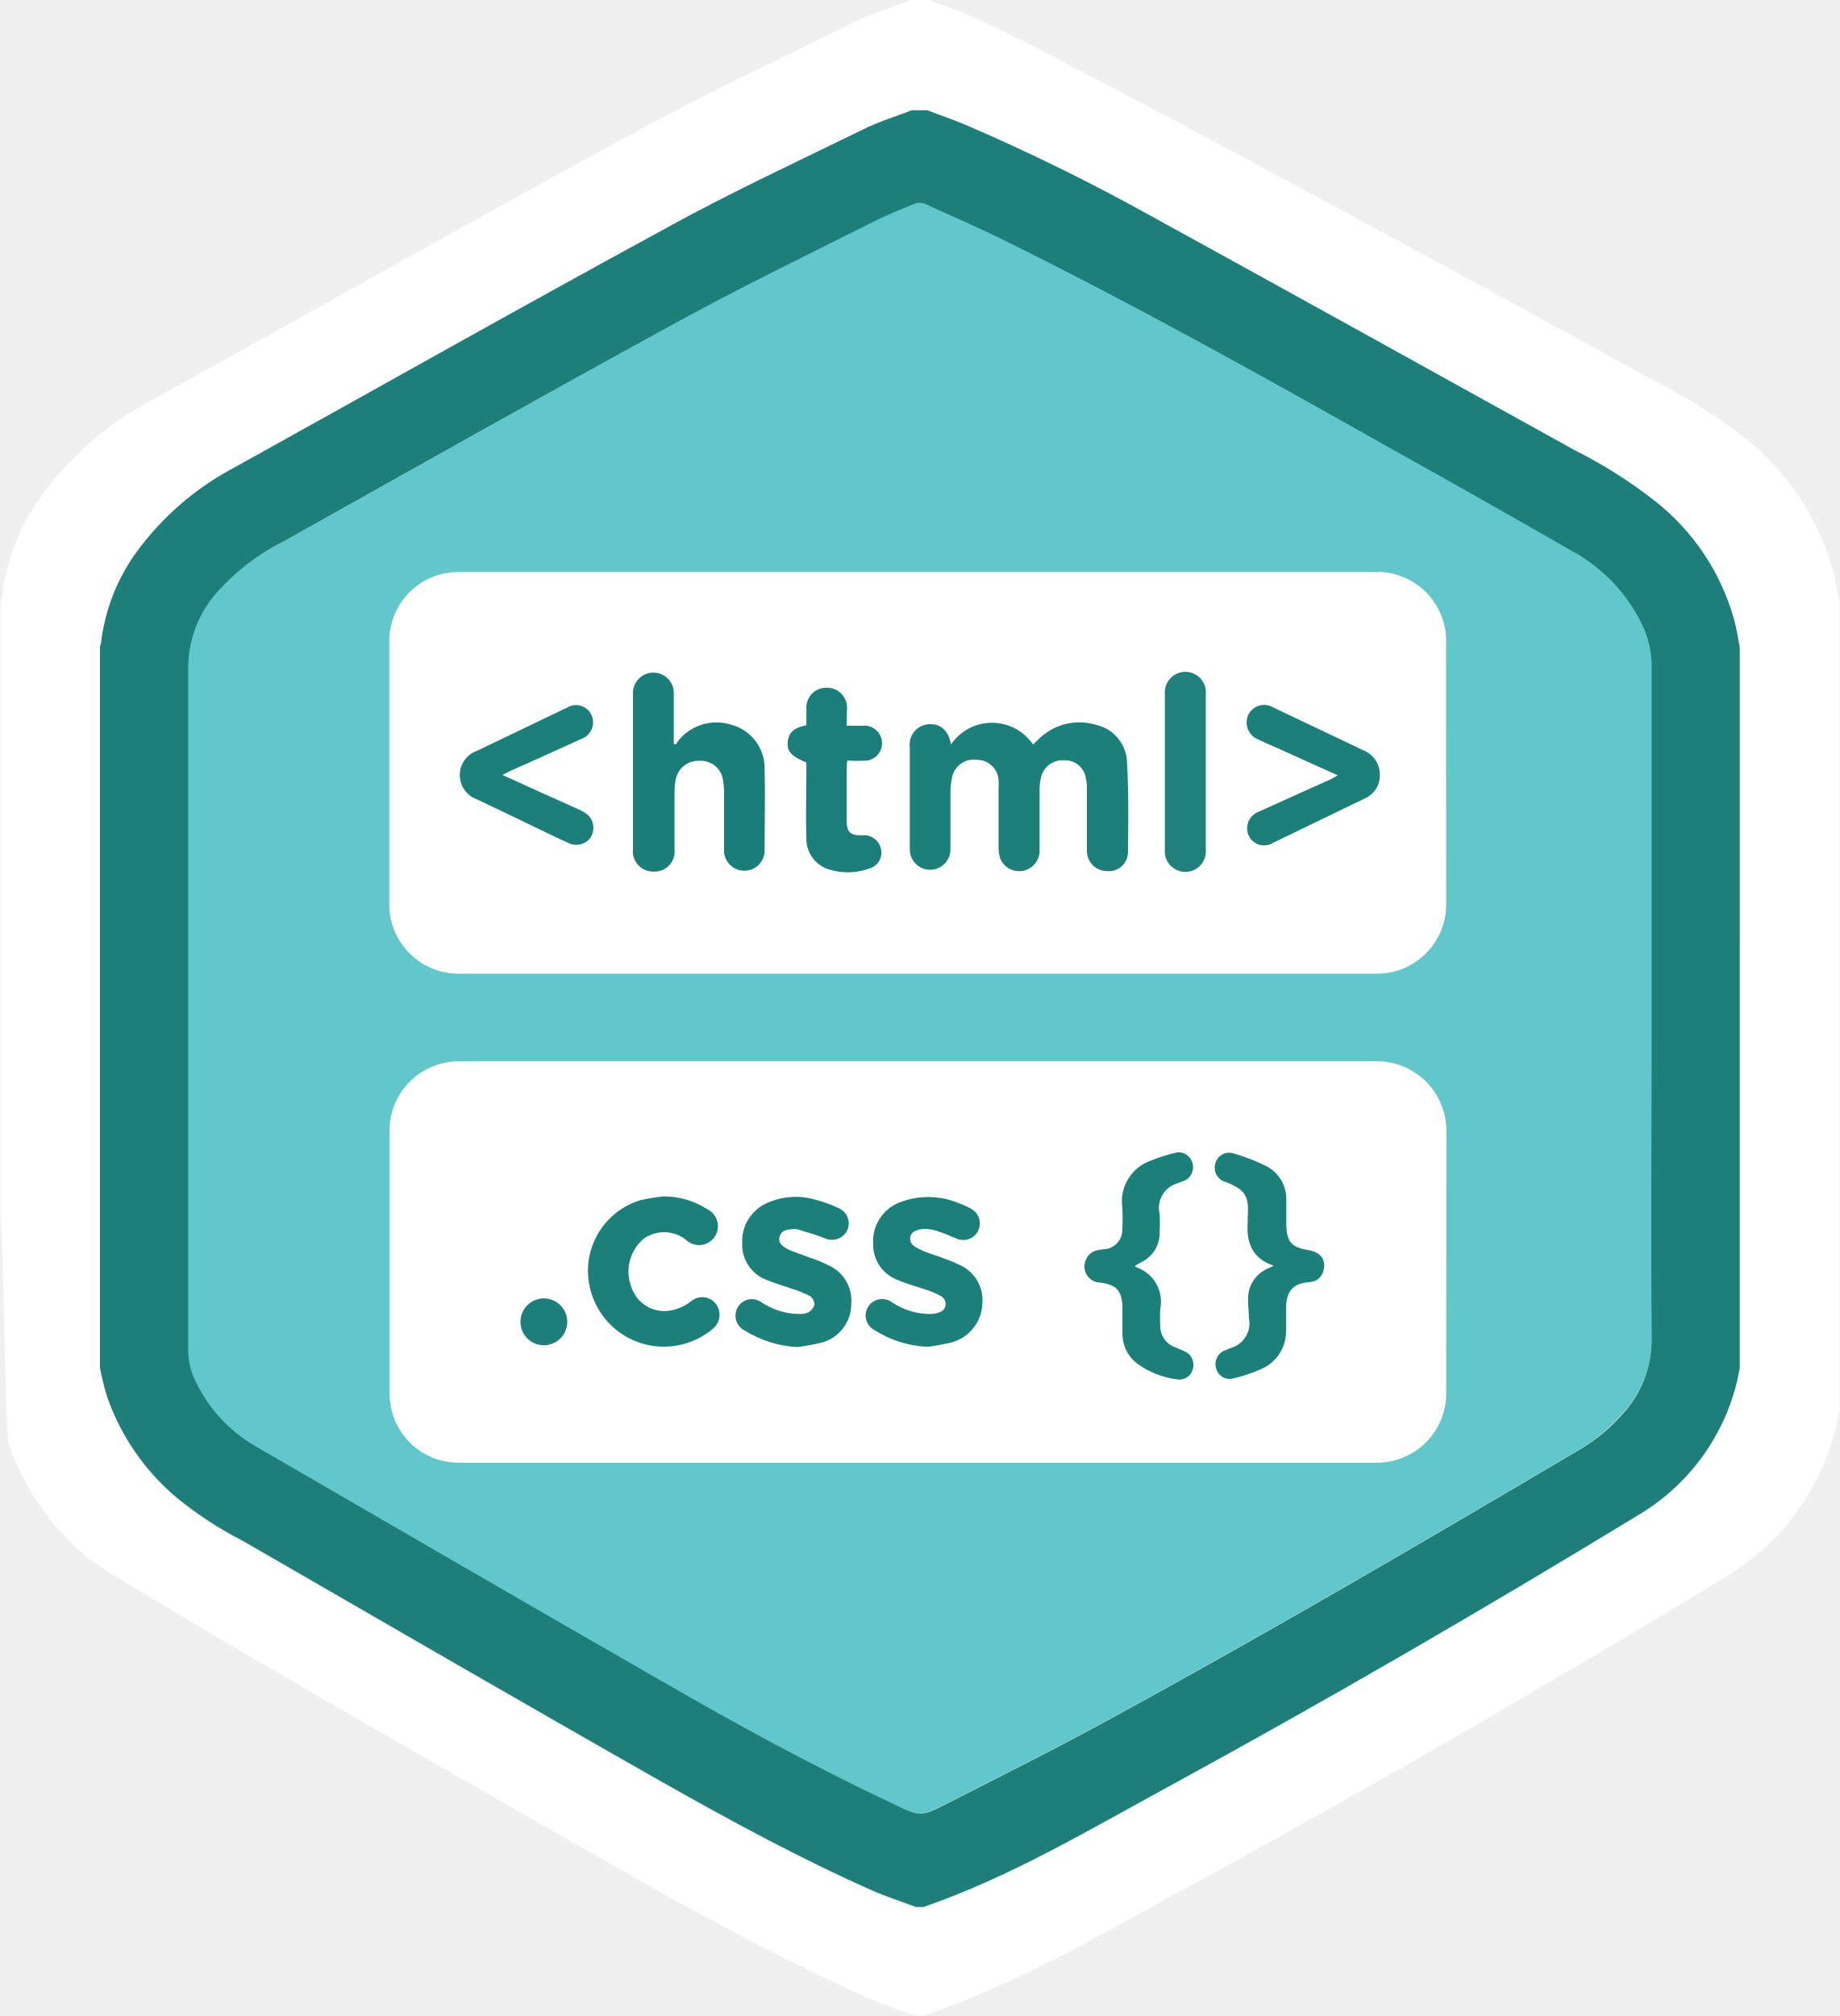
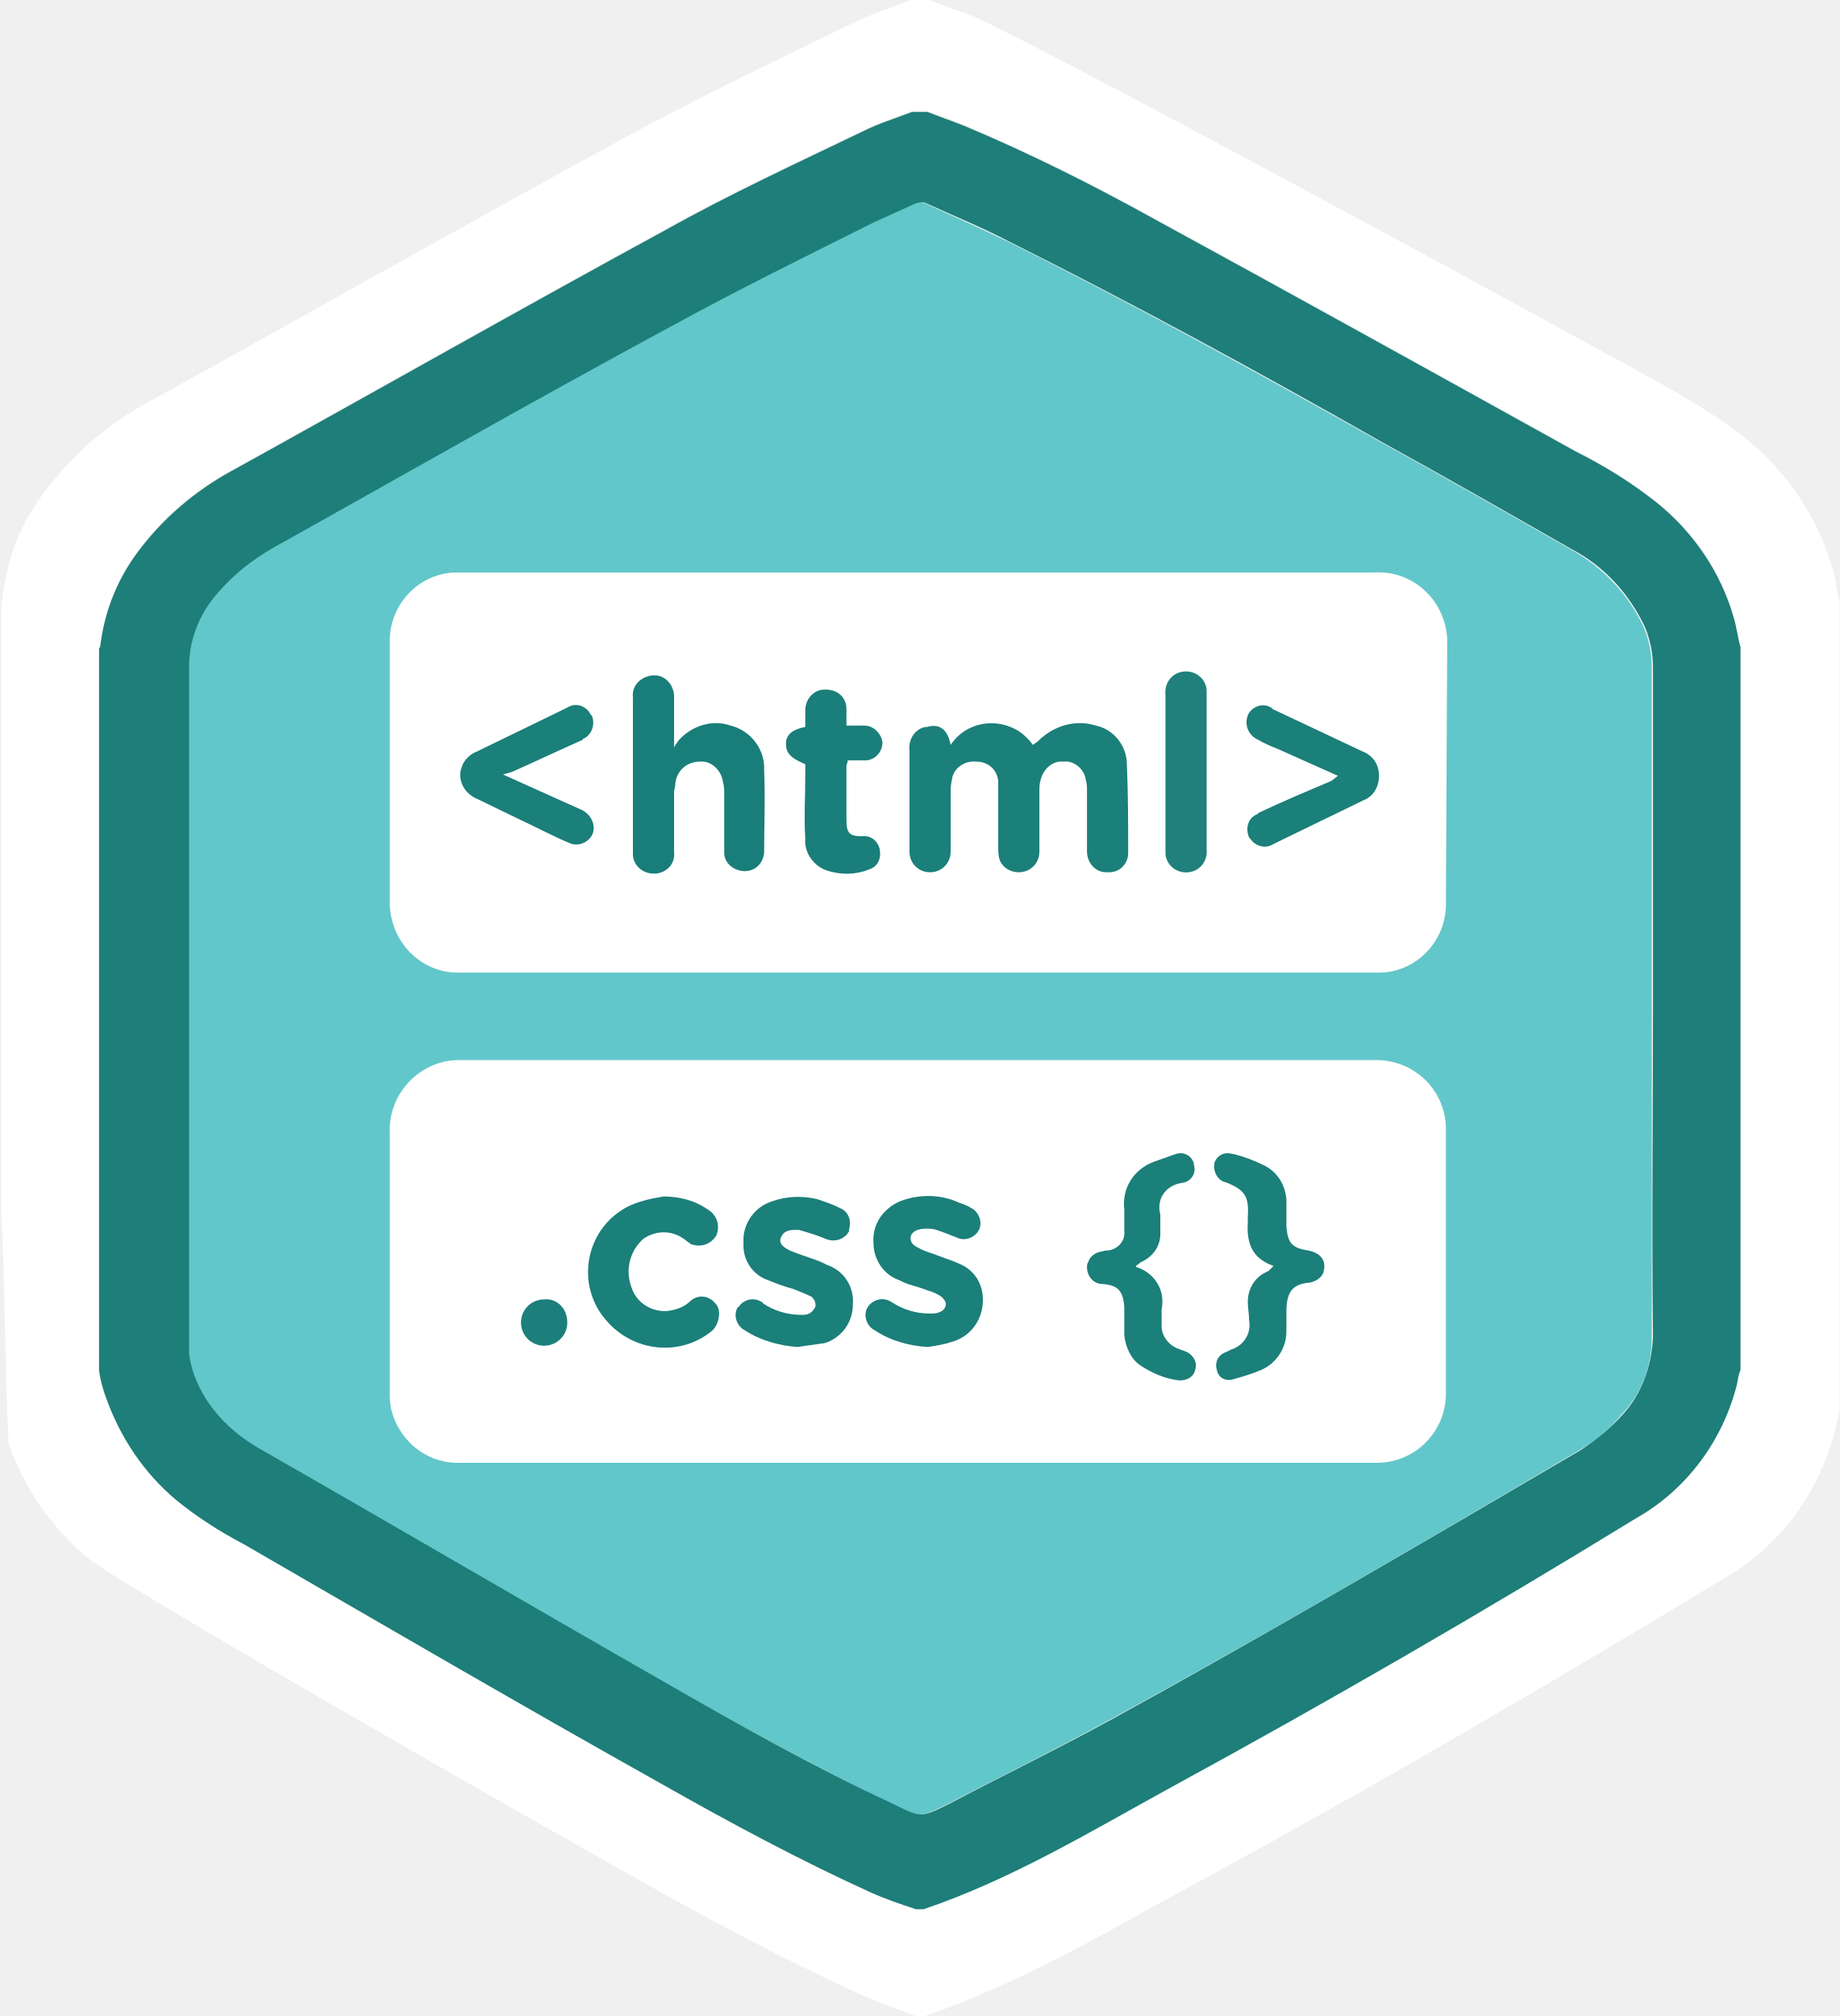
- <svg xmlns="http://www.w3.org/2000/svg" width="143" height="156.71" viewBox="0 0 143 156.71">
-   <defs>
-     <style>
-       .a {
-         fill: #fff;
-       }
- 
-       .b {
-         fill: #62c7ca;
-       }
- 
-       .c {
-         fill: #1e7e79;
-       }
- 
-       .d {
-         fill: #1b7f7a;
-       }
- 
-       .e {
-         fill: #1d7f7b;
-       }
- 
-       .f {
-         fill: #197e79;
-       }
- 
-       .g {
-         fill: #1a7e7a;
-       }
- 
-       .h {
-         fill: #1f807c;
-       }
-     </style>
-   </defs>
+ <svg xmlns="http://www.w3.org/2000/svg" version="1.1" id="Слой_1" x="0px" y="0px" viewBox="0 0 143 156.7" style="enable-background:new 0 0 143 156.7;" xml:space="preserve">
+   <style type="text/css">
+ 	.st0{fill:#FFFFFF;}
+ 	.st1{fill:#62C7CA;}
+ 	.st2{fill:#1E7E79;}
+ 	.st3{fill:#1B7F7A;}
+ 	.st4{fill:#1D7F7B;}
+ 	.st5{fill:#197E79;}
+ 	.st6{fill:#1A7E7A;}
+ 	.st7{fill:#1F807C;}
+ </style>
  <g>
-     <path class="a" d="M142.49,44.29A20.07,20.07,0,0,0,135.59,34a41.21,41.21,0,0,0-6.91-4.35C116.37,22.83,81,3.59,75.47,1.24,74.39.79,73.29.41,72.2,0H70.82c-1.43.55-2.92,1-4.29,1.68-5.77,2.83-11.59,5.55-17.24,8.63-12.55,6.84-25,13.88-37.52,20.82a24.9,24.9,0,0,0-8.63,7.53,16.73,16.73,0,0,0-3,7.88.59.59,0,0,1-.1.26v48c.22.86.37,16.67.65,17.52A20,20,0,0,0,6.71,121c1.72,1.58,30.14,17.86,42.36,24.8,6,3.39,12,6.62,18.22,9.42,1.26.56,2.57,1,3.87,1.46h.68c7.57-2.6,14.42-6.68,21.4-10.48q20.63-11.29,40.74-23.52A18.64,18.64,0,0,0,142.71,111c.11-.45.19-.89.29-1.32V46.8C142.82,46,142.71,45.12,142.49,44.29Zm-7.24,62.08c-.1.39-.15.79-.25,1.18A16.67,16.67,0,0,1,127.21,118c-12,7.23-24.06,14.25-36.34,21-6.2,3.41-12.32,7-19.07,9.37h-.6c-1.16-.44-2.34-.81-3.46-1.31-5.57-2.48-10.94-5.38-16.24-8.39-10.9-6.19-21.75-12.48-32.61-18.75a29,29,0,0,1-5.16-3.37,18,18,0,0,1-5.39-7.81,20.32,20.32,0,0,1-.57-2.3V50.31c0-.08.06-.16.08-.24a15,15,0,0,1,2.7-7,22.31,22.31,0,0,1,7.69-6.7C29.4,30.14,40.5,23.87,51.7,17.78c5-2.76,10.22-5.18,15.38-7.71,1.21-.61,2.53-1,3.8-1.5h1.24c1,.38,2,.69,2.92,1.11A157.45,157.45,0,0,1,89.5,16.79c11,6,22,12.15,33,18.24a36.76,36.76,0,0,1,6.16,3.9,17.78,17.78,0,0,1,6.14,9.13c.2.73.32,1.5.47,2.25Z" />
-     <rect class="a" x="27.79" y="41.21" width="86.93" height="74.28" />
-     <path class="b" d="M128.43,78.32V51.92a7.62,7.62,0,0,0-.59-3.09,12.89,12.89,0,0,0-5.69-6.09q-7.32-4.2-14.71-8.32c-9.57-5.38-19.18-10.73-29-15.61-2.13-1-4.31-2-6.49-3a1.11,1.11,0,0,0-.84,0c-1.12.45-2.26.91-3.32,1.46-5.21,2.64-10.49,5.2-15.61,8C42.05,30.83,32,36.51,22,42.11a17.26,17.26,0,0,0-5,3.8,8.83,8.83,0,0,0-2.43,5.87q0,26.6,0,53.21a5.56,5.56,0,0,0,.37,1.93,11.55,11.55,0,0,0,4.95,5.56c10.45,6,20.89,12.14,31.36,18.13,5.9,3.39,11.88,6.65,18,9.56,2.2,1.05,2.22,1.09,4.4,0,4.25-2.16,8.53-4.31,12.71-6.6,12.29-6.7,24.38-13.78,36.44-20.91a13.39,13.39,0,0,0,3.21-2.65,8.51,8.51,0,0,0,2.4-6C128.37,95.41,128.43,86.85,128.43,78.32Zm-16,29.82a5.39,5.39,0,0,1-5.55,5.56H35.81a5.36,5.36,0,0,1-5.39-4.18,6.34,6.34,0,0,1-.14-1.38q0-10,0-20.09a5.4,5.4,0,0,1,5.55-5.55h71a5.4,5.4,0,0,1,5.61,5.61Zm0-38a5.39,5.39,0,0,1-5.51,5.55H35.75a5.4,5.4,0,0,1-5.49-5.51V50a5.39,5.39,0,0,1,5.51-5.54h71a5.38,5.38,0,0,1,5.65,5.66Z" />
-     <path class="c" d="M134.78,48.06a17.78,17.78,0,0,0-6.14-9.13,36.76,36.76,0,0,0-6.16-3.9c-11-6.09-22-12.2-33-18.24A157.45,157.45,0,0,0,75,9.68c-1-.42-1.94-.73-2.92-1.11H70.88c-1.27.5-2.59.89-3.8,1.5C61.92,12.6,56.72,15,51.7,17.78,40.5,23.87,29.4,30.14,18.24,36.33A22.31,22.31,0,0,0,10.55,43a15,15,0,0,0-2.7,7c0,.08-.06.16-.08.24v56.06a20.32,20.32,0,0,0,.57,2.3,18,18,0,0,0,5.39,7.81,29,29,0,0,0,5.16,3.37c10.86,6.27,21.71,12.56,32.61,18.75,5.3,3,10.67,5.91,16.24,8.39,1.12.5,2.3.87,3.46,1.31h.6c6.75-2.33,12.87-6,19.07-9.37,12.28-6.7,24.38-13.72,36.34-21A16.67,16.67,0,0,0,135,107.55c.1-.39.15-.79.25-1.18V50.31C135.1,49.56,135,48.79,134.78,48.06ZM126.07,110a13.39,13.39,0,0,1-3.21,2.65c-12.06,7.13-24.15,14.21-36.44,20.91-4.18,2.29-8.46,4.44-12.71,6.6-2.18,1.11-2.2,1.07-4.4,0-6.16-2.91-12.14-6.17-18-9.56-10.47-6-20.91-12.08-31.36-18.13A11.55,11.55,0,0,1,15,106.92a5.56,5.56,0,0,1-.37-1.93q0-26.61,0-53.21A8.83,8.83,0,0,1,17,45.91a17.26,17.26,0,0,1,5-3.8C32,36.51,42.05,30.83,52.15,25.31c5.12-2.82,10.4-5.38,15.61-8,1.06-.55,2.2-1,3.32-1.46a1.11,1.11,0,0,1,.84,0c2.18,1,4.36,1.93,6.49,3,9.85,4.88,19.46,10.23,29,15.61q7.38,4.11,14.71,8.32a12.89,12.89,0,0,1,5.69,6.09,7.62,7.62,0,0,1,.59,3.09v26.4c0,8.53-.06,17.09,0,25.62A8.51,8.51,0,0,1,126.07,110Z" />
-     <path class="d" d="M62,104.71a8.47,8.47,0,0,1-4.08-1.27,1.3,1.3,0,0,1-.54-1.87,1.27,1.27,0,0,1,1.83-.33,5.38,5.38,0,0,0,3,.9,1.34,1.34,0,0,0,.64-.13,1.1,1.1,0,0,0,.47-.59.87.87,0,0,0-.34-.67,8.06,8.06,0,0,0-1.36-.55c-.65-.24-1.33-.42-2-.7a2.92,2.92,0,0,1-1.92-2.87,3.24,3.24,0,0,1,1.92-3.11,5.42,5.42,0,0,1,3.78-.26,9.81,9.81,0,0,1,1.81.66,1.29,1.29,0,0,1,.63,1.77,1.33,1.33,0,0,1-1.75.55c-.69-.27-1.41-.47-2.12-.69a.75.75,0,0,0-.3,0c-.45,0-.93.07-1.07.6s.32.78.72,1c.7.29,1.43.52,2.15.79.3.11.59.25.88.39a3,3,0,0,1,1.83,3,3.12,3.12,0,0,1-2.18,3A15.88,15.88,0,0,1,62,104.71Z" />
-     <path class="d" d="M72.14,104.69A8.26,8.26,0,0,1,68,103.4a1.28,1.28,0,1,1,1.34-2.17,5.33,5.33,0,0,0,3,.91,2,2,0,0,0,.69-.13.68.68,0,0,0,.13-1.25,5.35,5.35,0,0,0-1.07-.47c-.74-.26-1.5-.45-2.21-.76a2.93,2.93,0,0,1-2-2.87,3.23,3.23,0,0,1,2-3.17,6.15,6.15,0,0,1,4.71.06,5.8,5.8,0,0,1,.88.4,1.29,1.29,0,0,1-1.17,2.3c-.51-.22-1-.42-1.57-.6a3,3,0,0,0-.8-.12c-.63,0-1.09.22-1.16.62-.09.61.39.78.81,1s1.08.4,1.62.6.86.32,1.27.52a3,3,0,0,1,1.9,3.08,3.23,3.23,0,0,1-2.4,3A17,17,0,0,1,72.14,104.69Z" />
-     <path class="d" d="M51.56,93A6.28,6.28,0,0,1,55,94a1.47,1.47,0,1,1-1.68,2.37A2.73,2.73,0,0,0,50,96.32a3.37,3.37,0,0,0-.88,3.83,2.69,2.69,0,0,0,2.81,1.75,3.65,3.65,0,0,0,1.81-.76,1.34,1.34,0,0,1,2.19.93,1.39,1.39,0,0,1-.55,1.25,5.9,5.9,0,0,1-9.58-3.52,5.74,5.74,0,0,1,4-6.51A16.53,16.53,0,0,1,51.56,93Z" />
-     <path class="d" d="M88.25,98.39c0,.06,0,.1.07.11a2.83,2.83,0,0,1,1.88,3.25,11.75,11.75,0,0,0,0,1.33,1.74,1.74,0,0,0,1.16,1.65c.26.12.53.21.79.34a1.14,1.14,0,0,1,.57,1.39,1.07,1.07,0,0,1-1.18.77A6.75,6.75,0,0,1,88.41,106a2.91,2.91,0,0,1-1.15-2.25c0-.73,0-1.47,0-2.2-.06-1.25-.48-1.68-1.72-1.85A1.25,1.25,0,0,1,84.39,98a1.21,1.21,0,0,1,.91-.81,2.89,2.89,0,0,1,.5-.08,1.5,1.5,0,0,0,1.45-1.51,16.83,16.83,0,0,0,0-1.74,3.36,3.36,0,0,1,2.27-3.66,11.76,11.76,0,0,1,1.74-.56,1.1,1.1,0,0,1,1.43.73,1.14,1.14,0,0,1-.76,1.46l-.33.13a2,2,0,0,0-1.45,2.4,13,13,0,0,1,0,1.53,2.49,2.49,0,0,1-1.46,2.24Z" />
-     <path class="d" d="M99,98.38c-1.66-.56-2.12-1.8-2-3.4,0-.13,0-.27,0-.41.12-1.58-.2-2.1-1.68-2.68a1.15,1.15,0,0,1-.82-1.51,1.11,1.11,0,0,1,1.49-.69,14,14,0,0,1,2.36.91A2.87,2.87,0,0,1,100,93.19c0,.7,0,1.4,0,2.1.05,1.27.43,1.67,1.69,1.88,1,.15,1.44.8,1.19,1.63a1.14,1.14,0,0,1-1.08.86c-1.41.11-1.84.8-1.82,2.25,0,.51,0,1,0,1.54a3.19,3.19,0,0,1-2,3,12.57,12.57,0,0,1-2.07.69,1.08,1.08,0,0,1-1.36-.75,1.14,1.14,0,0,1,.73-1.44l.42-.17a2,2,0,0,0,1.39-2.34c0-.47-.07-.95-.06-1.43a2.53,2.53,0,0,1,1.57-2.42l.33-.15Z" />
-     <path class="e" d="M44.1,102.75a1.82,1.82,0,0,1-3.64,0,1.82,1.82,0,0,1,3.64,0Z" />
-     <path class="d" d="M73.93,57.87a3.86,3.86,0,0,1,6.38,0c.13-.12.26-.23.37-.35a4.49,4.49,0,0,1,4.51-1.18,3.08,3.08,0,0,1,2.43,3c.13,2.28.1,4.57.07,6.86A1.49,1.49,0,0,1,86,67.71a1.56,1.56,0,0,1-1.5-1.62c0-1.55,0-3.11,0-4.66a4,4,0,0,0-.08-.92A1.64,1.64,0,0,0,82.7,59.1a1.71,1.71,0,0,0-1.79,1.43,4,4,0,0,0-.09.91c0,1.56,0,3.11,0,4.66a1.59,1.59,0,0,1-3.07.61,3.09,3.09,0,0,1-.12-1c0-1.45,0-2.9,0-4.35a4.9,4.9,0,0,0,0-.77,1.69,1.69,0,0,0-1.7-1.53A1.72,1.72,0,0,0,74,60.51a4.8,4.8,0,0,0-.11,1.07c0,1.48,0,3,0,4.45a1.58,1.58,0,1,1-3.16,0V58.09a1.58,1.58,0,0,1,1.43-1.79C73.1,56.22,73.74,56.77,73.93,57.87Z" />
-     <path class="f" d="M52.55,57.87a3,3,0,0,1,.28-.41,3.8,3.8,0,0,1,4-1.13,3.49,3.49,0,0,1,2.61,3.5c.06,2.14,0,4.27,0,6.4a1.58,1.58,0,0,1-3.15,0c0-1.54,0-3.08,0-4.61a5.1,5.1,0,0,0-.07-.87,1.74,1.74,0,0,0-1.84-1.61,1.8,1.8,0,0,0-1.88,1.65,4.17,4.17,0,0,0-.06.71c0,1.52,0,3,0,4.56a1.55,1.55,0,0,1-1.62,1.69A1.57,1.57,0,0,1,49.21,66q0-6,0-12a1.59,1.59,0,1,1,3.17,0c0,1.11,0,2.22,0,3.33v.48Z" />
-     <path class="g" d="M65.82,56.41h1.37a1.37,1.37,0,0,1,1.38,1.3,1.35,1.35,0,0,1-1.2,1.41,12.47,12.47,0,0,1-1.5,0c0,.17-.05.28-.05.39,0,1.42,0,2.83,0,4.25,0,.95.3,1.21,1.24,1.17A1.35,1.35,0,0,1,68.49,66a1.28,1.28,0,0,1-.9,1.51,4.93,4.93,0,0,1-3.06.1,2.49,2.49,0,0,1-1.84-2.53c-.06-1.67,0-3.35,0-5v-.81c-1.17-.48-1.53-.87-1.45-1.61s.49-1.08,1.45-1.29c0-.43,0-.87,0-1.32a1.53,1.53,0,0,1,1.56-1.59,1.55,1.55,0,0,1,1.6,1.62C65.83,55.48,65.82,55.91,65.82,56.41Z" />
-     <path class="d" d="M39.06,60.24c2,.92,4,1.81,6,2.71a2.49,2.49,0,0,1,.72.47,1.4,1.4,0,0,1,.12,1.7,1.37,1.37,0,0,1-1.7.41C43,65,41.7,64.34,40.44,63.74l-3.35-1.6a2,2,0,0,1,0-3.78l7-3.36a1.33,1.33,0,0,1,1.88.55,1.37,1.37,0,0,1-.78,1.89c-1.82.84-3.65,1.65-5.48,2.47Z" />
-     <path class="d" d="M104,60.27l-4.7-2.12c-.5-.22-1-.43-1.49-.67a1.43,1.43,0,0,1-.77-1.91A1.38,1.38,0,0,1,99,55l7,3.33a2,2,0,0,1,1.27,1.86,1.94,1.94,0,0,1-1.22,1.9L99,65.5A1.32,1.32,0,0,1,97.1,65a1.37,1.37,0,0,1,.75-1.9c1.88-.86,3.78-1.7,5.66-2.55Z" />
-     <path class="h" d="M90.56,60V54a1.6,1.6,0,1,1,3.18,0V66a1.6,1.6,0,1,1-3.18,0Z" />
+     <path class="st0" d="M142.5,44.3c-1.2-4.1-3.6-7.7-6.9-10.3c-2.2-1.7-4.5-3.1-6.9-4.4C116.4,22.8,81,3.6,75.5,1.2   c-1.1-0.4-2.2-0.8-3.3-1.2h-1.4c-1.4,0.6-2.9,1-4.3,1.7c-5.8,2.8-11.6,5.6-17.2,8.6c-12.5,6.8-25,13.9-37.5,20.8   c-3.4,1.8-6.4,4.4-8.6,7.5c-1.7,2.3-2.7,5-3,7.9c0,0.1,0,0.2-0.1,0.3v48c0.2,0.9,0.4,16.7,0.6,17.5c1.2,3.4,3.3,6.4,6,8.7   c1.7,1.6,30.1,17.9,42.4,24.8c6,3.4,12,6.6,18.2,9.4c1.3,0.6,2.6,1,3.9,1.5h0.7c7.6-2.6,14.4-6.7,21.4-10.5   c13.8-7.5,27.3-15.4,40.7-23.5c4.4-2.5,7.5-6.8,8.7-11.7c0.1-0.4,0.2-0.9,0.3-1.3V46.8C142.8,46,142.7,45.1,142.5,44.3z    M135.3,106.4c-0.1,0.4-0.1,0.8-0.3,1.2c-1.1,4.4-3.9,8.2-7.8,10.4c-12,7.2-24.1,14.3-36.3,21c-6.2,3.4-12.3,7-19.1,9.4h-0.6   c-1.2-0.4-2.3-0.8-3.5-1.3c-5.6-2.5-10.9-5.4-16.2-8.4c-10.9-6.2-21.8-12.5-32.6-18.8c-1.8-0.9-3.6-2.1-5.2-3.4   c-2.5-2.1-4.3-4.8-5.4-7.8c-0.2-0.8-0.4-1.5-0.6-2.3V50.3c0-0.1,0.1-0.2,0.1-0.2c0.3-2.5,1.2-4.9,2.7-7c2-2.8,4.6-5.1,7.7-6.7   c11.2-6.2,22.3-12.5,33.5-18.6c5-2.8,10.2-5.2,15.4-7.7c1.2-0.6,2.5-1,3.8-1.5h1.2c1,0.4,2,0.7,2.9,1.1c4.9,2.1,9.8,4.5,14.5,7.1   c11,6,22,12.1,33,18.2c2.2,1.1,4.2,2.4,6.2,3.9c3,2.3,5.1,5.5,6.1,9.1c0.2,0.7,0.3,1.5,0.5,2.3L135.3,106.4z" />
+     <rect x="27.8" y="41.2" class="st0" width="86.9" height="74.3" />
+     <path class="st1" d="M128.4,78.3V51.9c0-1.1-0.2-2.1-0.6-3.1c-1.2-2.6-3.2-4.7-5.7-6.1c-4.9-2.8-9.8-5.6-14.7-8.3   c-9.6-5.4-19.2-10.7-29-15.6c-2.1-1-4.3-2-6.5-3c-0.3-0.1-0.6-0.1-0.8,0c-1.1,0.5-2.3,0.9-3.3,1.5c-5.2,2.6-10.5,5.2-15.6,8   C42,30.8,32,36.5,22,42.1c-1.9,1-3.6,2.2-5,3.8c-1.5,1.6-2.4,3.7-2.4,5.9c0,17.7,0,35.5,0,53.2c0,0.7,0.1,1.3,0.4,1.9   c1,2.3,2.7,4.3,4.9,5.6c10.5,6,20.9,12.1,31.4,18.1c5.9,3.4,11.9,6.6,18,9.6c2.2,1.1,2.2,1.1,4.4,0c4.3-2.2,8.5-4.3,12.7-6.6   c12.3-6.7,24.4-13.8,36.4-20.9c1.2-0.7,2.3-1.6,3.2-2.7c1.6-1.6,2.4-3.8,2.4-6C128.4,95.4,128.4,86.8,128.4,78.3z M112.4,108.1   c0.1,3-2.2,5.5-5.2,5.6c-0.1,0-0.2,0-0.3,0H35.8c-2.6,0.1-4.8-1.7-5.4-4.2c-0.1-0.5-0.1-0.9-0.1-1.4c0-6.7,0-13.4,0-20.1   c-0.1-3,2.3-5.5,5.2-5.6c0.1,0,0.2,0,0.3,0h71c3-0.1,5.5,2.2,5.6,5.2c0,0.1,0,0.3,0,0.4L112.4,108.1z M112.4,70.1   c0.1,3-2.3,5.5-5.2,5.5c-0.1,0-0.2,0-0.3,0H35.8c-3,0.1-5.4-2.3-5.5-5.3c0-0.1,0-0.1,0-0.2V50c-0.1-3,2.3-5.5,5.2-5.5   c0.1,0,0.2,0,0.3,0h71c3-0.2,5.5,2.1,5.7,5.1c0,0.2,0,0.4,0,0.6L112.4,70.1z" />
+     <path class="st2" d="M134.8,48.1c-1-3.6-3.2-6.8-6.1-9.1c-1.9-1.5-4-2.8-6.2-3.9c-11-6.1-22-12.2-33-18.2c-4.7-2.6-9.5-5-14.5-7.1   c-1-0.4-1.9-0.7-2.9-1.1h-1.2c-1.3,0.5-2.6,0.9-3.8,1.5c-5.2,2.5-10.4,4.9-15.4,7.7c-11.2,6.1-22.3,12.4-33.5,18.6   c-3,1.6-5.7,3.9-7.7,6.7c-1.5,2.1-2.4,4.5-2.7,7c0,0.1-0.1,0.2-0.1,0.2v56.1c0.1,0.8,0.3,1.5,0.6,2.3c1.1,3,2.9,5.7,5.4,7.8   c1.6,1.3,3.3,2.4,5.2,3.4c10.9,6.3,21.7,12.6,32.6,18.7c5.3,3,10.7,5.9,16.2,8.4c1.1,0.5,2.3,0.9,3.5,1.3h0.6   c6.8-2.3,12.9-6,19.1-9.4c12.3-6.7,24.4-13.7,36.3-21c3.9-2.2,6.7-6,7.8-10.3c0.1-0.4,0.1-0.8,0.3-1.2V50.3   C135.1,49.6,135,48.8,134.8,48.1z M126.1,110c-0.9,1-2,1.9-3.2,2.7c-12.1,7.1-24.2,14.2-36.4,20.9c-4.2,2.3-8.5,4.4-12.7,6.6   c-2.2,1.1-2.2,1.1-4.4,0c-6.2-2.9-12.1-6.2-18-9.6c-10.5-6-20.9-12.1-31.4-18.1c-2.2-1.3-4-3.2-4.9-5.6c-0.2-0.6-0.4-1.3-0.4-1.9   c0-17.7,0-35.5,0-53.2c0-2.2,0.9-4.3,2.4-5.9c1.4-1.6,3.1-2.8,5-3.8c10-5.6,20-11.3,30.2-16.8c5.1-2.8,10.4-5.4,15.6-8   c1.1-0.5,2.2-1,3.3-1.5c0.3-0.1,0.6-0.1,0.8,0c2.2,1,4.4,1.9,6.5,3c9.8,4.9,19.5,10.2,29,15.6c4.9,2.7,9.8,5.5,14.7,8.3   c2.5,1.3,4.5,3.5,5.7,6.1c0.4,1,0.6,2,0.6,3.1v26.4c0,8.5-0.1,17.1,0,25.6C128.4,106.2,127.6,108.4,126.1,110z" />
+     <path class="st3" d="M62,104.7c-1.4-0.1-2.9-0.5-4.1-1.3c-0.6-0.3-0.9-1.1-0.6-1.7c0,0,0-0.1,0.1-0.1c0.4-0.6,1.2-0.8,1.8-0.4   c0,0,0.1,0,0.1,0.1c0.9,0.6,1.9,0.9,3,0.9c0.2,0,0.4,0,0.6-0.1c0.2-0.1,0.4-0.3,0.5-0.6c0-0.3-0.1-0.5-0.3-0.7   c-0.4-0.2-0.9-0.4-1.4-0.6c-0.7-0.2-1.3-0.4-2-0.7c-1.2-0.4-2-1.6-1.9-2.9c-0.1-1.3,0.7-2.6,1.9-3.1c1.2-0.5,2.5-0.6,3.8-0.3   c0.6,0.2,1.2,0.4,1.8,0.7c0.7,0.3,0.9,1,0.7,1.7c0,0,0,0,0,0.1c-0.3,0.6-1.1,0.9-1.8,0.6c-0.7-0.3-1.4-0.5-2.1-0.7   c-0.1,0-0.2,0-0.3,0c-0.5,0-0.9,0.1-1.1,0.6s0.3,0.8,0.7,1c0.7,0.3,1.4,0.5,2.2,0.8c0.3,0.1,0.6,0.3,0.9,0.4c1.2,0.5,1.9,1.7,1.8,3   c0,1.4-0.9,2.6-2.2,3C63.3,104.5,62.7,104.6,62,104.7z" />
+     <path class="st3" d="M72.1,104.7c-1.5-0.1-2.9-0.5-4.1-1.3c-0.6-0.3-0.9-1.1-0.6-1.7c0.3-0.6,1.1-0.9,1.7-0.6   c0.1,0,0.1,0.1,0.2,0.1c0.9,0.6,1.9,0.9,3,0.9c0.2,0,0.5,0,0.7-0.1c0.4-0.1,0.6-0.5,0.5-0.8c-0.1-0.2-0.2-0.3-0.3-0.4   c-0.3-0.2-0.7-0.4-1.1-0.5c-0.7-0.3-1.5-0.4-2.2-0.8c-1.2-0.4-2-1.6-2-2.9c-0.1-1.4,0.7-2.6,2-3.2c1.5-0.6,3.2-0.6,4.7,0.1   c0.3,0.1,0.6,0.2,0.9,0.4c0.6,0.3,0.9,1.1,0.6,1.7s-1.1,0.9-1.7,0.6l0,0c-0.5-0.2-1-0.4-1.6-0.6c-0.3-0.1-0.5-0.1-0.8-0.1   c-0.6,0-1.1,0.2-1.2,0.6c-0.1,0.6,0.4,0.8,0.8,1s1.1,0.4,1.6,0.6s0.9,0.3,1.3,0.5c1.3,0.5,2,1.7,1.9,3.1c-0.1,1.4-1,2.6-2.4,3   C73.4,104.5,72.8,104.6,72.1,104.7z" />
+     <path class="st3" d="M51.6,93c1.2,0,2.4,0.3,3.4,1c0.7,0.4,1,1.2,0.7,2c-0.4,0.7-1.2,1-2,0.7c-0.1-0.1-0.3-0.2-0.4-0.3   c-1-0.8-2.3-0.8-3.3-0.1c-1.1,1-1.4,2.5-0.9,3.8c0.4,1.2,1.6,1.9,2.8,1.8c0.7-0.1,1.3-0.3,1.8-0.8c0.6-0.5,1.4-0.4,1.9,0.2   c0.2,0.2,0.3,0.5,0.3,0.8c0,0.5-0.2,1-0.5,1.3c-2.5,2.1-6.2,1.7-8.3-0.8c-0.7-0.8-1.1-1.7-1.3-2.7c-0.5-2.9,1.2-5.7,4-6.5   C50.4,93.2,51,93.1,51.6,93z" />
+     <path class="st3" d="M88.3,98.4c0,0.1,0,0.1,0.1,0.1c1.4,0.5,2.2,1.8,1.9,3.3c0,0.4,0,0.9,0,1.3c0,0.7,0.5,1.4,1.2,1.7   c0.3,0.1,0.5,0.2,0.8,0.3c0.5,0.3,0.8,0.8,0.6,1.4c-0.1,0.5-0.6,0.8-1.2,0.8c-1.1-0.1-2.2-0.6-3.1-1.2c-0.7-0.5-1.1-1.4-1.2-2.3   c0-0.7,0-1.5,0-2.2c-0.1-1.3-0.5-1.7-1.7-1.8c-0.7,0-1.2-0.6-1.2-1.3c0-0.1,0-0.3,0.1-0.4c0.1-0.4,0.5-0.7,0.9-0.8   c0.2,0,0.3-0.1,0.5-0.1c0.8,0,1.5-0.7,1.4-1.5c0-0.6,0-1.2,0-1.7c-0.2-1.6,0.7-3.1,2.3-3.7c0.6-0.2,1.1-0.4,1.7-0.6   c0.6-0.2,1.2,0.1,1.4,0.7c0,0,0,0,0,0.1c0.2,0.6-0.1,1.2-0.7,1.4c0,0,0,0,0,0L91.6,92c-1.1,0.3-1.7,1.3-1.4,2.4c0,0.5,0,1,0,1.5   c0,1-0.6,1.8-1.5,2.2L88.3,98.4z" />
+     <path class="st3" d="M99,98.4c-1.7-0.6-2.1-1.8-2-3.4c0-0.1,0-0.3,0-0.4c0.1-1.6-0.2-2.1-1.7-2.7c-0.6-0.1-1-0.8-0.9-1.4   c0,0,0-0.1,0-0.1c0.2-0.6,0.8-0.9,1.4-0.7c0,0,0.1,0,0.1,0c0.8,0.2,1.6,0.5,2.4,0.9c1,0.5,1.6,1.5,1.7,2.6c0,0.7,0,1.4,0,2.1   c0.1,1.3,0.4,1.7,1.7,1.9c1,0.2,1.4,0.8,1.2,1.6c-0.1,0.5-0.6,0.8-1.1,0.9c-1.4,0.1-1.8,0.8-1.8,2.3c0,0.5,0,1,0,1.5   c0,1.3-0.8,2.5-2,3c-0.7,0.3-1.4,0.5-2.1,0.7c-0.6,0.2-1.2-0.1-1.3-0.7c0,0,0,0,0,0c-0.2-0.6,0.1-1.2,0.7-1.4c0,0,0,0,0,0l0.4-0.2   c1-0.3,1.6-1.3,1.4-2.3c0-0.5-0.1-0.9-0.1-1.4c0-1.1,0.6-2,1.6-2.4L99,98.4L99,98.4z" />
+     <path class="st4" d="M44.1,102.8c0,1-0.8,1.8-1.8,1.8c-1,0-1.8-0.8-1.8-1.8c0-1,0.8-1.8,1.8-1.8C43.3,100.9,44.1,101.7,44.1,102.8z   " />
+     <path class="st3" d="M73.9,57.9c1.2-1.8,3.6-2.2,5.4-1c0.4,0.3,0.7,0.6,1,1c0.1-0.1,0.3-0.2,0.4-0.3c1.2-1.2,2.9-1.7,4.5-1.2   c1.4,0.3,2.4,1.6,2.4,3c0.1,2.3,0.1,4.6,0.1,6.9c0,0.8-0.6,1.5-1.5,1.5c-0.1,0-0.2,0-0.2,0c-0.9,0-1.5-0.8-1.5-1.6c0,0,0,0,0,0   c0-1.6,0-3.1,0-4.7c0-0.3,0-0.6-0.1-0.9c-0.1-0.8-0.9-1.5-1.7-1.4c-0.9-0.1-1.6,0.6-1.8,1.4c-0.1,0.3-0.1,0.6-0.1,0.9   c0,1.6,0,3.1,0,4.7c0,0.9-0.7,1.6-1.6,1.6c-0.7,0-1.3-0.4-1.5-1c-0.1-0.3-0.1-0.7-0.1-1c0-1.4,0-2.9,0-4.3c0-0.3,0-0.5,0-0.8   c-0.1-0.9-0.8-1.5-1.7-1.5c-0.9-0.1-1.8,0.5-1.9,1.4c-0.1,0.4-0.1,0.7-0.1,1.1c0,1.5,0,3,0,4.5c0,0.9-0.7,1.6-1.6,1.6   s-1.6-0.7-1.6-1.6v-7.9c-0.1-0.9,0.5-1.7,1.3-1.8c0,0,0.1,0,0.1,0C73.1,56.2,73.7,56.8,73.9,57.9z" />
+     <path class="st5" d="M52.5,57.9c0.1-0.1,0.2-0.3,0.3-0.4c1-1.1,2.6-1.6,4-1.1c1.6,0.4,2.7,1.9,2.6,3.5c0.1,2.1,0,4.3,0,6.4   c-0.1,0.9-0.8,1.5-1.7,1.4c-0.8-0.1-1.4-0.7-1.4-1.4c0-1.5,0-3.1,0-4.6c0-0.3,0-0.6-0.1-0.9c-0.1-0.9-0.9-1.7-1.8-1.6   c-1,0-1.8,0.7-1.9,1.7c0,0.2-0.1,0.5-0.1,0.7c0,1.5,0,3,0,4.6c0.1,0.9-0.5,1.6-1.4,1.7c-0.1,0-0.1,0-0.2,0c-0.9,0-1.6-0.7-1.6-1.5   c0-0.1,0-0.2,0-0.2c0-4,0-8,0-12c-0.1-0.9,0.6-1.6,1.5-1.7s1.6,0.6,1.7,1.5c0,0.1,0,0.2,0,0.3c0,1.1,0,2.2,0,3.3v0.5L52.5,57.9z" />
+     <path class="st6" d="M65.8,56.4h1.4c0.7,0,1.3,0.6,1.4,1.3c0,0.7-0.5,1.3-1.2,1.4c-0.5,0-1,0-1.5,0c0,0.2-0.1,0.3-0.1,0.4   c0,1.4,0,2.8,0,4.3c0,1,0.3,1.2,1.2,1.2c0.7-0.1,1.3,0.4,1.4,1.1c0.1,0.7-0.2,1.3-0.9,1.5c-1,0.4-2.1,0.4-3.1,0.1   c-1.1-0.3-1.9-1.4-1.8-2.5c-0.1-1.7,0-3.3,0-5v-0.8c-1.2-0.5-1.5-0.9-1.5-1.6s0.5-1.1,1.5-1.3c0-0.4,0-0.9,0-1.3   c0-0.8,0.6-1.6,1.5-1.6c0,0,0.1,0,0.1,0c0.9,0,1.6,0.6,1.6,1.5c0,0,0,0.1,0,0.1C65.8,55.5,65.8,55.9,65.8,56.4z" />
+     <path class="st3" d="M39.1,60.2c2,0.9,4,1.8,6,2.7c0.3,0.1,0.5,0.3,0.7,0.5c0.4,0.5,0.5,1.2,0.1,1.7c-0.4,0.5-1.1,0.7-1.7,0.4   c-1.2-0.5-2.5-1.2-3.8-1.8l-3.3-1.6c-1-0.4-1.6-1.5-1.2-2.5c0.2-0.6,0.7-1,1.2-1.2l7-3.4c0.6-0.4,1.4-0.2,1.8,0.5   c0,0,0,0.1,0.1,0.1c0.3,0.7,0,1.5-0.6,1.8c0,0-0.1,0-0.1,0.1c-1.8,0.8-3.7,1.7-5.5,2.5L39.1,60.2z" />
+     <path class="st3" d="M104,60.3l-4.7-2.1c-0.5-0.2-1-0.4-1.5-0.7c-0.7-0.3-1.1-1.1-0.8-1.9c0,0,0,0,0,0c0.3-0.7,1.2-1,1.8-0.6   c0,0,0.1,0,0.1,0.1l7,3.3c0.8,0.3,1.3,1,1.3,1.9c0,0.8-0.4,1.6-1.2,1.9l-7,3.4c-0.6,0.4-1.4,0.2-1.8-0.4c0,0-0.1-0.1-0.1-0.1   c-0.3-0.7-0.1-1.5,0.6-1.8c0,0,0.1,0,0.1-0.1c1.9-0.9,3.8-1.7,5.7-2.5L104,60.3z" />
+     <path class="st7" d="M90.6,60v-6c-0.1-0.9,0.5-1.7,1.4-1.8c0.9-0.1,1.7,0.5,1.8,1.4c0,0.1,0,0.2,0,0.4v12c0.1,0.9-0.5,1.7-1.4,1.8   c-0.9,0.1-1.7-0.5-1.8-1.4c0-0.1,0-0.2,0-0.4V60z" />
  </g>
</svg>
